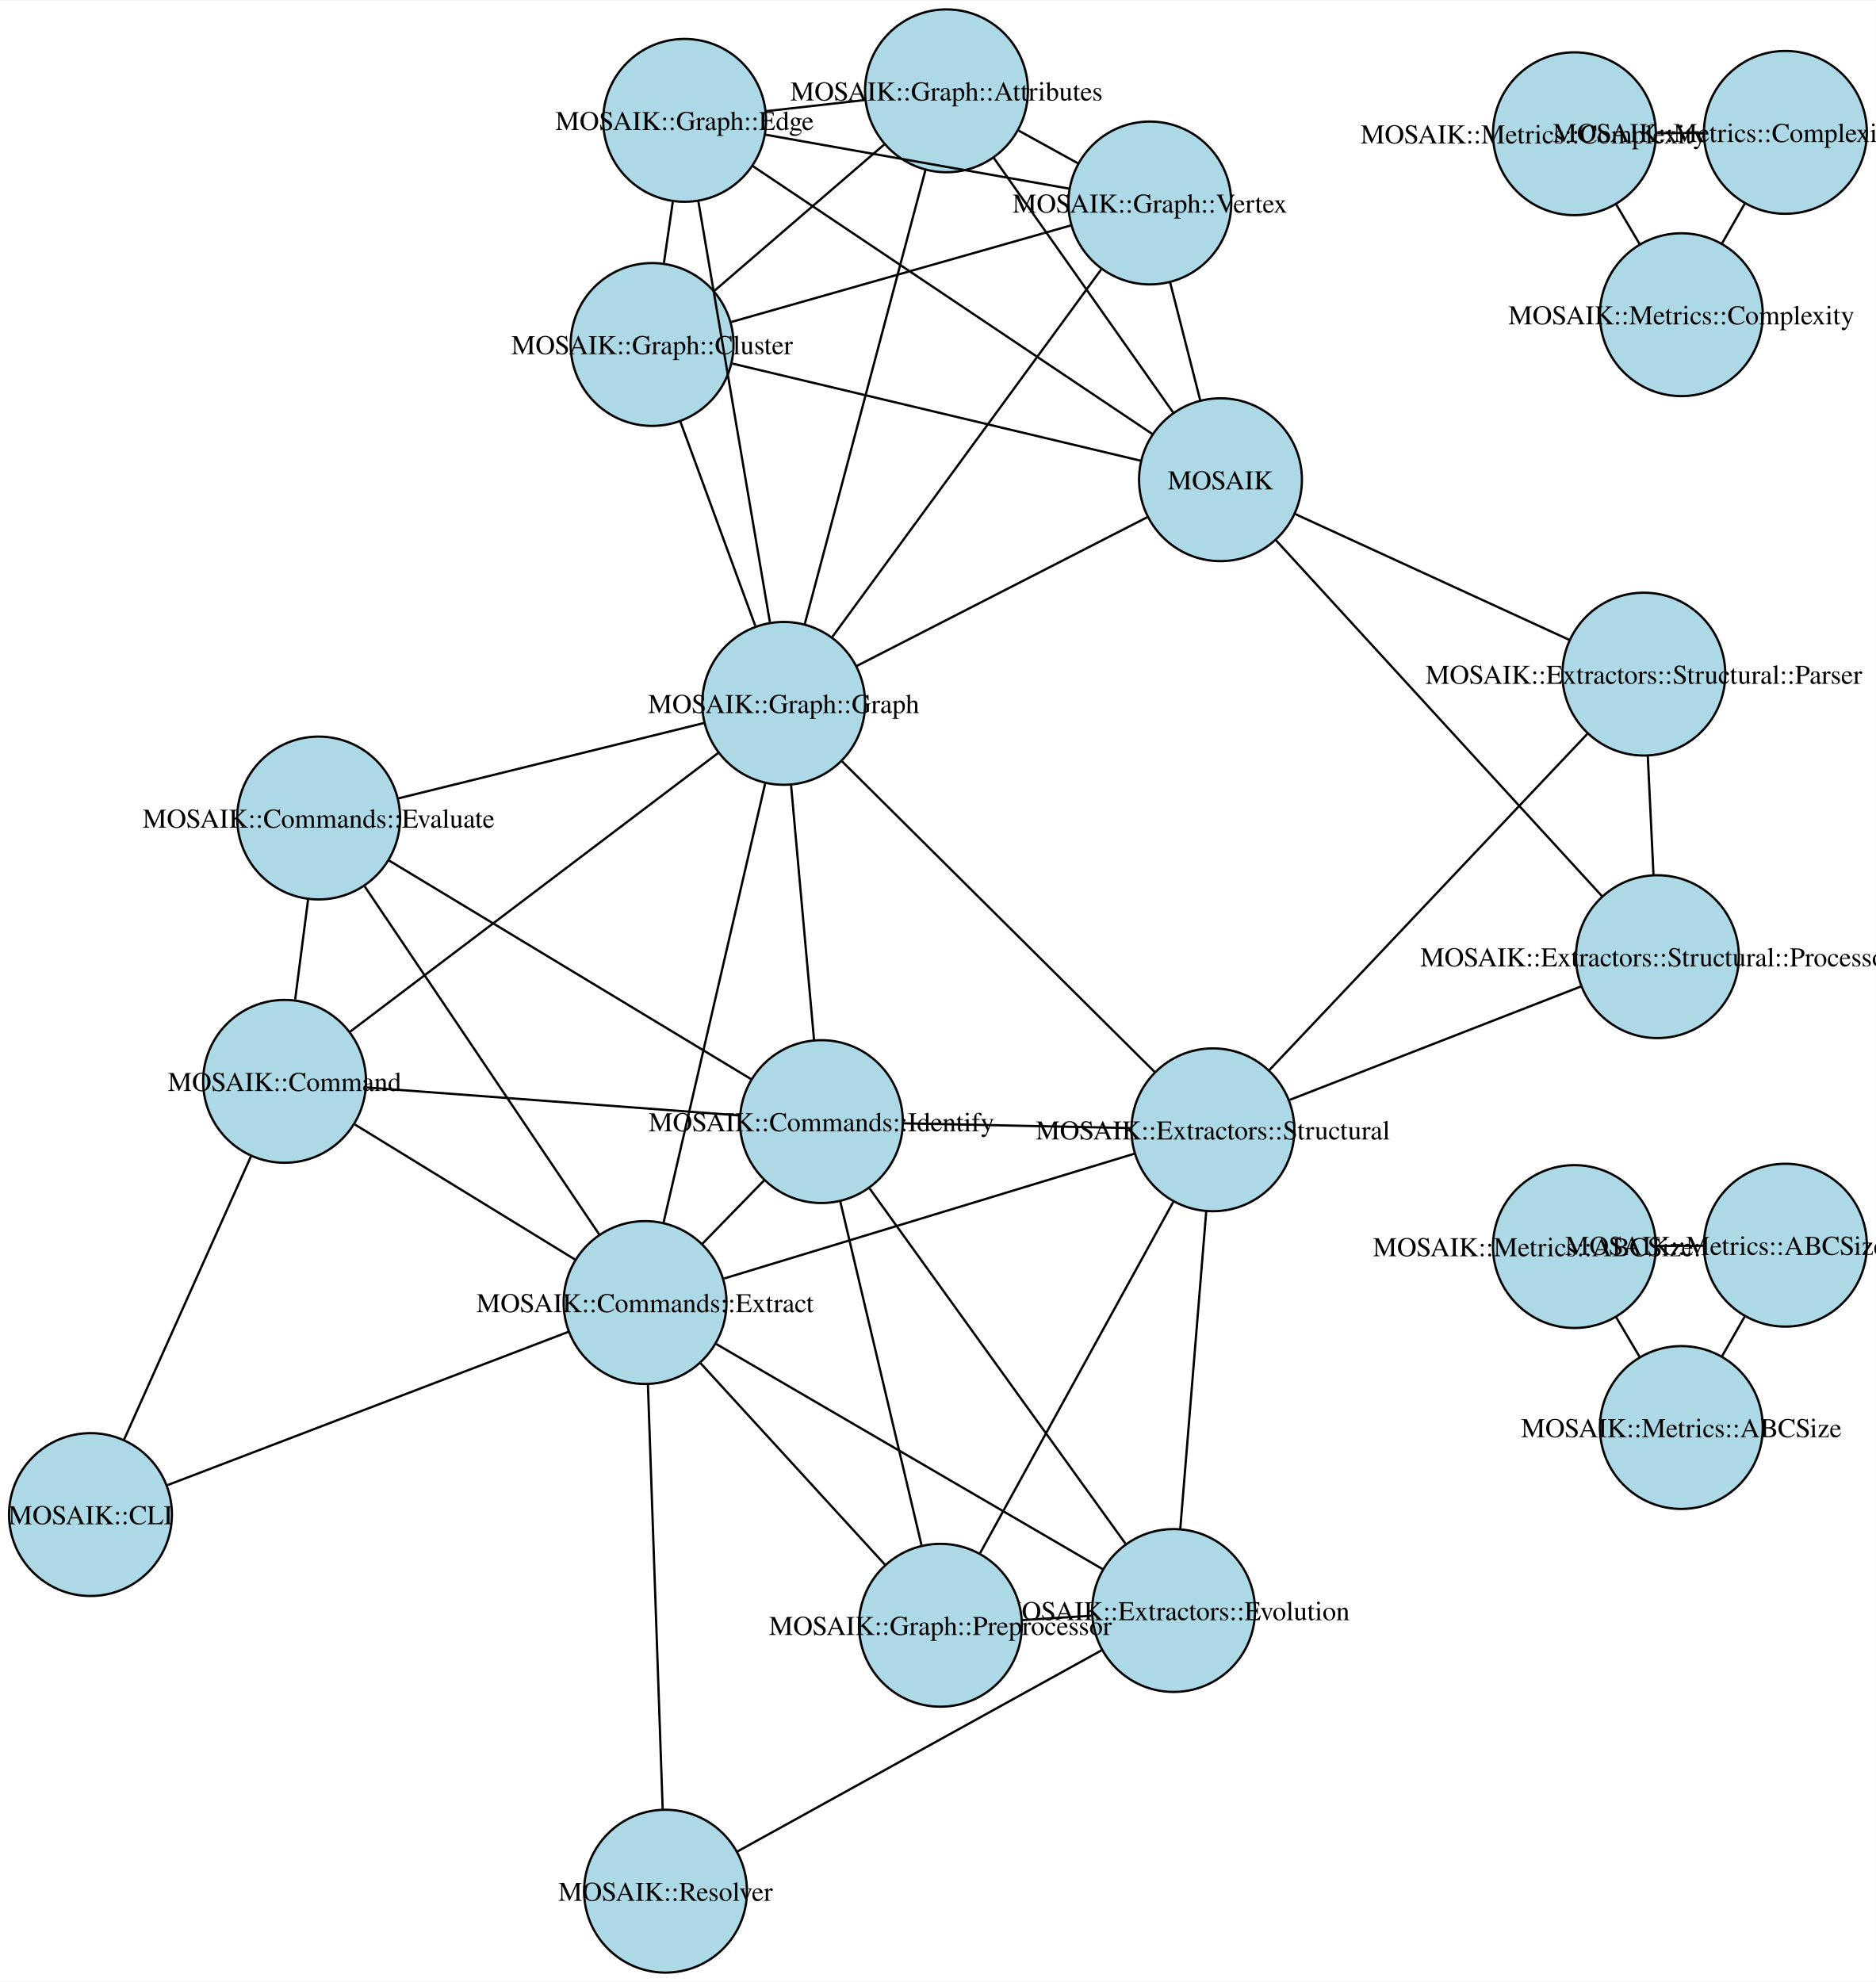
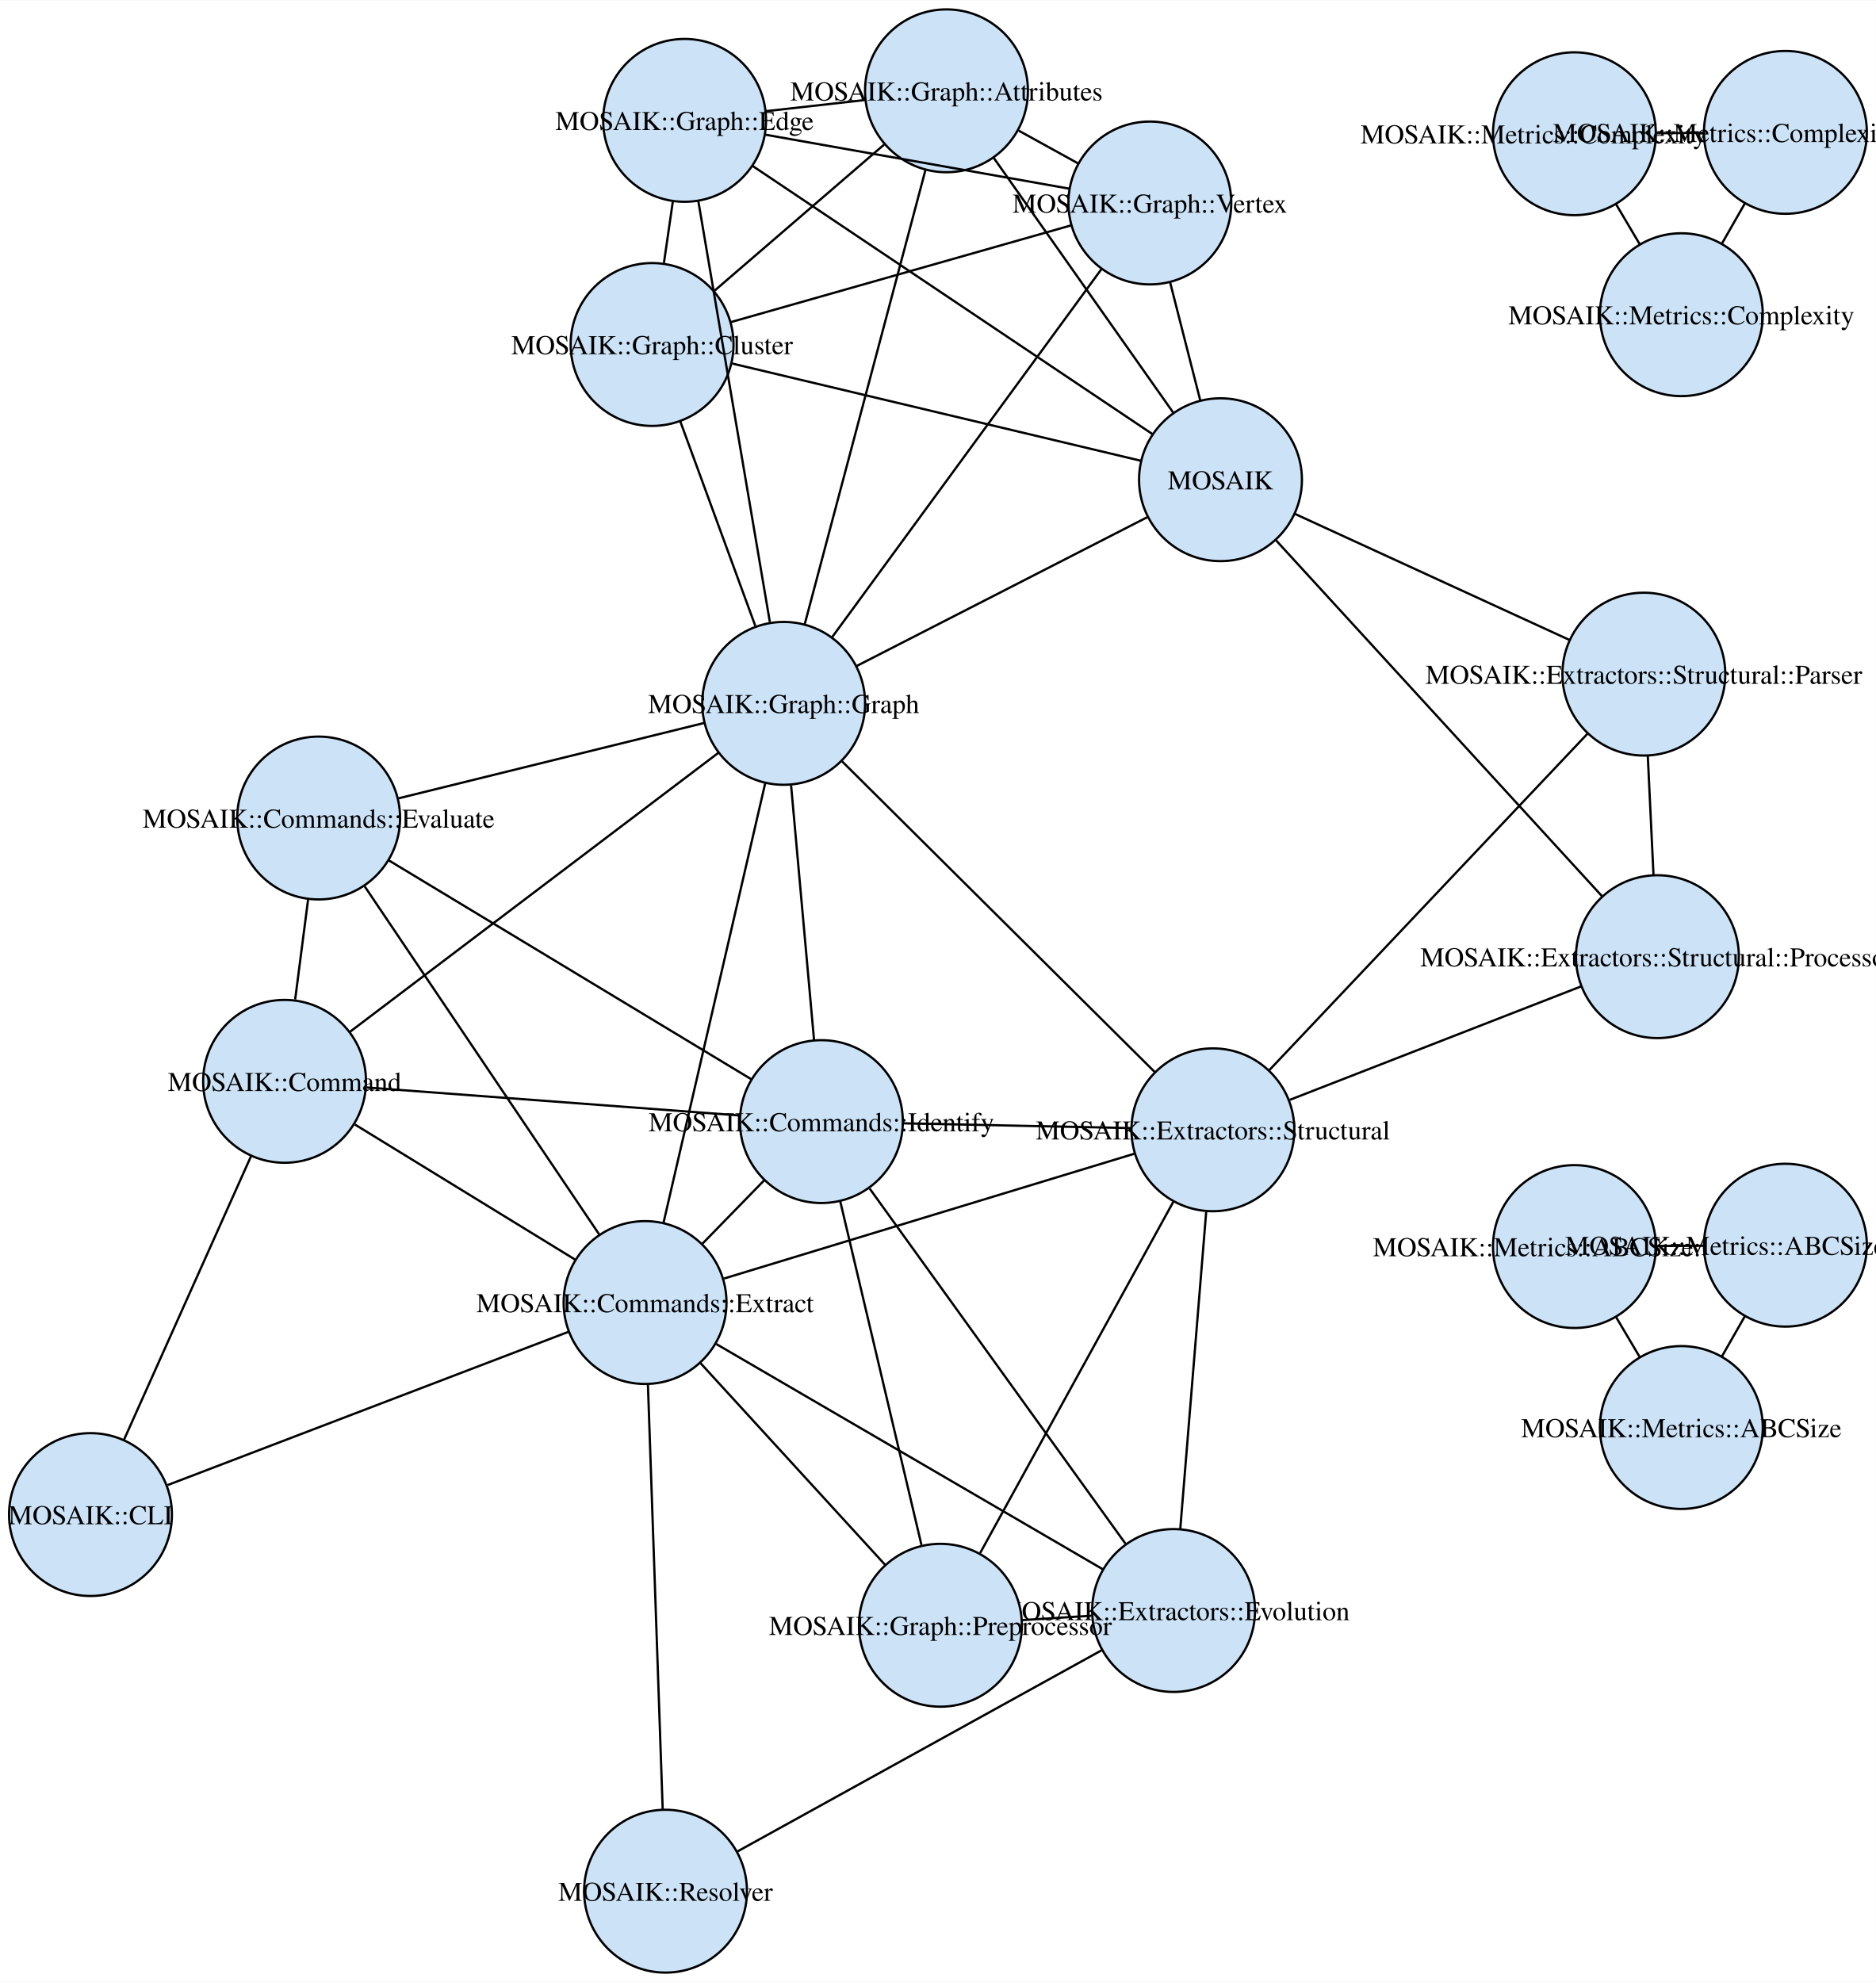
<svg xmlns="http://www.w3.org/2000/svg" width="829pt" height="876pt" viewBox="0.00 0.00 829.27 875.98">
  <g id="graph0" class="graph" transform="scale(1 1) rotate(0) translate(4 871.98)">
    <polygon fill="white" stroke="none" points="-4,4 -4,-871.98 825.27,-871.98 825.27,4 -4,4" />
    <g id="node2" class="node">
-       <ellipse fill="lightblue" stroke="black" cx="535.54" cy="-660.04" rx="36" ry="36" />
+       <ellipse fill="#CCE3F7" stroke="black" cx="535.54" cy="-660.04" rx="36" ry="36" />
      <text text-anchor="middle" x="535.54" y="-655.77" font-family="Times,serif" font-size="12.00">MOSAIK</text>
    </g>
    <g id="node4" class="node">
-       <ellipse fill="lightblue" stroke="black" cx="359.11" cy="-376.25" rx="36" ry="36" />
+       <ellipse fill="#CCE3F7" stroke="black" cx="359.11" cy="-376.25" rx="36" ry="36" />
      <text text-anchor="middle" x="359.11" y="-371.98" font-family="Times,serif" font-size="12.00">MOSAIK::Commands::Identify</text>
    </g>
    <g id="node9" class="node">
-       <ellipse fill="lightblue" stroke="black" cx="342.44" cy="-561.16" rx="36" ry="36" />
+       <ellipse fill="#CCE3F7" stroke="black" cx="342.44" cy="-561.16" rx="36" ry="36" />
      <text text-anchor="middle" x="342.44" y="-556.89" font-family="Times,serif" font-size="12.00">MOSAIK::Graph::Graph</text>
    </g>
    <g id="edge20" class="edge">
      <path fill="none" stroke="black" d="M355.86,-412.34C352.93,-444.82 348.65,-492.3 345.72,-524.85" />
    </g>
    <g id="node10" class="node">
-       <ellipse fill="lightblue" stroke="black" cx="514.81" cy="-160.09" rx="36" ry="36" />
+       <ellipse fill="#CCE3F7" stroke="black" cx="514.81" cy="-160.09" rx="36" ry="36" />
      <text text-anchor="middle" x="514.81" y="-155.82" font-family="Times,serif" font-size="12.00">MOSAIK::Extractors::Evolution</text>
    </g>
    <g id="edge18" class="edge">
      <path fill="none" stroke="black" d="M380.44,-346.65C410.17,-305.37 463.77,-230.96 493.5,-189.69" />
    </g>
    <g id="node11" class="node">
-       <ellipse fill="lightblue" stroke="black" cx="532.18" cy="-372.62" rx="36" ry="36" />
+       <ellipse fill="#CCE3F7" stroke="black" cx="532.18" cy="-372.62" rx="36" ry="36" />
      <text text-anchor="middle" x="532.18" y="-368.35" font-family="Times,serif" font-size="12.00">MOSAIK::Extractors::Structural</text>
    </g>
    <g id="edge19" class="edge">
      <path fill="none" stroke="black" d="M395.39,-375.49C424.93,-374.87 466.42,-374 495.95,-373.38" />
    </g>
    <g id="node12" class="node">
-       <ellipse fill="lightblue" stroke="black" cx="411.73" cy="-153.57" rx="36" ry="36" />
+       <ellipse fill="#CCE3F7" stroke="black" cx="411.73" cy="-153.57" rx="36" ry="36" />
      <text text-anchor="middle" x="411.73" y="-149.29" font-family="Times,serif" font-size="12.00">MOSAIK::Graph::Preprocessor</text>
    </g>
    <g id="edge21" class="edge">
      <path fill="none" stroke="black" d="M367.45,-340.97C377.27,-299.39 393.5,-230.72 403.35,-189.06" />
    </g>
    <g id="node5" class="node">
-       <ellipse fill="lightblue" stroke="black" cx="36" cy="-202.51" rx="36" ry="36" />
+       <ellipse fill="#CCE3F7" stroke="black" cx="36" cy="-202.51" rx="36" ry="36" />
      <text text-anchor="middle" x="36" y="-198.24" font-family="Times,serif" font-size="12.00">MOSAIK::CLI</text>
    </g>
    <g id="node6" class="node">
-       <ellipse fill="lightblue" stroke="black" cx="121.8" cy="-394.05" rx="36" ry="36" />
+       <ellipse fill="#CCE3F7" stroke="black" cx="121.8" cy="-394.05" rx="36" ry="36" />
      <text text-anchor="middle" x="121.8" y="-389.78" font-family="Times,serif" font-size="12.00">MOSAIK::Command</text>
    </g>
    <g id="edge3" class="edge">
      <path fill="none" stroke="black" d="M50.75,-235.44C66.46,-270.52 91.2,-325.75 106.95,-360.91" />
    </g>
    <g id="node7" class="node">
-       <ellipse fill="lightblue" stroke="black" cx="281.16" cy="-296.25" rx="36" ry="36" />
+       <ellipse fill="#CCE3F7" stroke="black" cx="281.16" cy="-296.25" rx="36" ry="36" />
      <text text-anchor="middle" x="281.16" y="-291.98" font-family="Times,serif" font-size="12.00">MOSAIK::Commands::Extract</text>
    </g>
    <g id="edge4" class="edge">
      <path fill="none" stroke="black" d="M70.09,-215.55C116.93,-233.46 200.68,-265.48 247.36,-283.33" />
    </g>
    <g id="edge7" class="edge">
      <path fill="none" stroke="black" d="M158.1,-391.33C202.76,-387.98 278.15,-382.32 322.82,-378.97" />
    </g>
    <g id="edge6" class="edge">
      <path fill="none" stroke="black" d="M152.9,-374.96C180.98,-357.73 222.08,-332.51 250.14,-315.29" />
    </g>
    <g id="node8" class="node">
-       <ellipse fill="lightblue" stroke="black" cx="136.86" cy="-510.47" rx="36" ry="36" />
+       <ellipse fill="#CCE3F7" stroke="black" cx="136.86" cy="-510.47" rx="36" ry="36" />
      <text text-anchor="middle" x="136.86" y="-506.19" font-family="Times,serif" font-size="12.00">MOSAIK::Commands::Evaluate</text>
    </g>
    <g id="edge5" class="edge">
      <path fill="none" stroke="black" d="M126.48,-430.25C128.29,-444.27 130.37,-460.28 132.18,-474.29" />
    </g>
    <g id="edge8" class="edge">
      <path fill="none" stroke="black" d="M150.64,-415.9C192.93,-447.93 271.3,-507.28 313.59,-539.31" />
    </g>
    <g id="edge12" class="edge">
      <path fill="none" stroke="black" d="M306.26,-322C315.07,-331.05 324.97,-341.21 333.8,-350.27" />
    </g>
    <g id="edge15" class="edge">
      <path fill="none" stroke="black" d="M289.36,-331.7C301.11,-382.46 322.58,-475.28 334.29,-525.92" />
    </g>
    <g id="edge13" class="edge">
      <path fill="none" stroke="black" d="M312.68,-277.89C357.39,-251.83 438.78,-204.4 483.43,-178.38" />
    </g>
    <g id="edge14" class="edge">
      <path fill="none" stroke="black" d="M316.07,-306.87C364.02,-321.46 449.77,-347.55 497.57,-362.09" />
    </g>
    <g id="edge16" class="edge">
      <path fill="none" stroke="black" d="M305.72,-269.41C329.07,-243.9 363.98,-205.76 387.28,-180.29" />
    </g>
    <g id="node13" class="node">
-       <ellipse fill="lightblue" stroke="black" cx="290.21" cy="-36" rx="36" ry="36" />
+       <ellipse fill="#CCE3F7" stroke="black" cx="290.21" cy="-36" rx="36" ry="36" />
      <text text-anchor="middle" x="290.21" y="-31.73" font-family="Times,serif" font-size="12.00">MOSAIK::Resolver</text>
    </g>
    <g id="edge17" class="edge">
      <path fill="none" stroke="black" d="M282.43,-259.79C284.16,-210.13 287.23,-121.75 288.95,-72.21" />
    </g>
    <g id="edge10" class="edge">
      <path fill="none" stroke="black" d="M167.76,-491.81C210.11,-466.24 285.72,-420.57 328.12,-394.97" />
    </g>
    <g id="edge9" class="edge">
      <path fill="none" stroke="black" d="M157.23,-480.23C184.73,-439.4 233.45,-367.08 260.9,-326.34" />
    </g>
    <g id="edge11" class="edge">
      <path fill="none" stroke="black" d="M172.2,-519.18C209.97,-528.5 269.5,-543.17 307.22,-552.48" />
    </g>
    <g id="edge45" class="edge">
      <path fill="none" stroke="black" d="M374.76,-577.71C410.41,-595.97 467.43,-625.16 503.11,-643.44" />
    </g>
    <g id="node19" class="node">
-       <ellipse fill="lightblue" stroke="black" cx="504.31" cy="-782.39" rx="36" ry="36" />
+       <ellipse fill="#CCE3F7" stroke="black" cx="504.31" cy="-782.39" rx="36" ry="36" />
      <text text-anchor="middle" x="504.31" y="-778.12" font-family="Times,serif" font-size="12.00">MOSAIK::Graph::Vertex</text>
    </g>
    <g id="edge44" class="edge">
      <path fill="none" stroke="black" d="M363.94,-590.54C394.98,-632.97 452.03,-710.94 482.98,-753.25" />
    </g>
    <g id="edge22" class="edge">
      <path fill="none" stroke="black" d="M517.76,-196.15C520.95,-235.23 526.02,-297.24 529.22,-336.39" />
    </g>
    <g id="edge23" class="edge">
      <path fill="none" stroke="black" d="M478.47,-157.79C468.62,-157.17 457.95,-156.49 448.09,-155.87" />
    </g>
    <g id="edge24" class="edge">
      <path fill="none" stroke="black" d="M483.11,-142.58C440.42,-118.99 364.9,-77.27 322.11,-53.63" />
    </g>
    <g id="edge30" class="edge">
      <path fill="none" stroke="black" d="M506.59,-398.05C470.38,-434.03 404.56,-499.44 368.23,-535.54" />
    </g>
    <g id="edge31" class="edge">
      <path fill="none" stroke="black" d="M514.67,-340.77C491.83,-299.24 452.11,-227.01 429.27,-185.46" />
    </g>
    <g id="node14" class="node">
-       <ellipse fill="lightblue" stroke="black" cx="722.69" cy="-574.09" rx="36" ry="36" />
+       <ellipse fill="#CCE3F7" stroke="black" cx="722.69" cy="-574.09" rx="36" ry="36" />
      <text text-anchor="middle" x="722.69" y="-569.81" font-family="Times,serif" font-size="12.00">MOSAIK::Extractors::Structural::Parser</text>
    </g>
    <g id="edge27" class="edge">
      <path fill="none" stroke="black" d="M689.66,-589.26C655.56,-604.92 602.65,-629.22 568.55,-644.88" />
    </g>
    <g id="edge26" class="edge">
      <path fill="none" stroke="black" d="M697.79,-547.75C661.28,-509.14 593.61,-437.58 557.09,-398.97" />
    </g>
    <g id="node15" class="node">
-       <ellipse fill="lightblue" stroke="black" cx="728.69" cy="-449.17" rx="36" ry="36" />
+       <ellipse fill="#CCE3F7" stroke="black" cx="728.69" cy="-449.17" rx="36" ry="36" />
      <text text-anchor="middle" x="728.69" y="-444.89" font-family="Times,serif" font-size="12.00">MOSAIK::Extractors::Structural::Processor</text>
    </g>
    <g id="edge25" class="edge">
      <path fill="none" stroke="black" d="M724.43,-537.95C725.22,-521.38 726.16,-501.78 726.96,-485.22" />
    </g>
    <g id="edge29" class="edge">
      <path fill="none" stroke="black" d="M704.23,-475.87C667.18,-516.33 597.22,-592.7 560.11,-633.22" />
    </g>
    <g id="edge28" class="edge">
      <path fill="none" stroke="black" d="M694.91,-436.01C658.92,-421.99 602.26,-399.92 566.18,-385.87" />
    </g>
    <g id="node16" class="node">
-       <ellipse fill="lightblue" stroke="black" cx="414.41" cy="-831.98" rx="36" ry="36" />
+       <ellipse fill="#CCE3F7" stroke="black" cx="414.41" cy="-831.98" rx="36" ry="36" />
      <text text-anchor="middle" x="414.41" y="-827.7" font-family="Times,serif" font-size="12.00">MOSAIK::Graph::Attributes</text>
    </g>
    <g id="edge36" class="edge">
      <path fill="none" stroke="black" d="M435.24,-802.42C457.42,-770.93 492.34,-721.36 514.58,-689.79" />
    </g>
    <g id="edge34" class="edge">
      <path fill="none" stroke="black" d="M405.08,-796.85C391.27,-744.9 365.56,-648.14 351.76,-596.23" />
    </g>
    <g id="node17" class="node">
-       <ellipse fill="lightblue" stroke="black" cx="284.27" cy="-719.83" rx="36" ry="36" />
+       <ellipse fill="#CCE3F7" stroke="black" cx="284.27" cy="-719.83" rx="36" ry="36" />
      <text text-anchor="middle" x="284.27" y="-715.55" font-family="Times,serif" font-size="12.00">MOSAIK::Graph::Cluster</text>
    </g>
    <g id="edge32" class="edge">
      <path fill="none" stroke="black" d="M386.81,-808.19C364.73,-789.16 333.91,-762.6 311.83,-743.58" />
    </g>
    <g id="node18" class="node">
-       <ellipse fill="lightblue" stroke="black" cx="298.64" cy="-818.92" rx="36" ry="36" />
+       <ellipse fill="#CCE3F7" stroke="black" cx="298.64" cy="-818.92" rx="36" ry="36" />
      <text text-anchor="middle" x="298.64" y="-814.64" font-family="Times,serif" font-size="12.00">MOSAIK::Graph::Edge</text>
    </g>
    <g id="edge33" class="edge">
      <path fill="none" stroke="black" d="M378.42,-827.92C364.48,-826.35 348.55,-824.55 334.61,-822.98" />
    </g>
    <g id="edge35" class="edge">
      <path fill="none" stroke="black" d="M446.36,-814.36C454.84,-809.68 463.99,-804.63 472.46,-799.96" />
    </g>
    <g id="edge40" class="edge">
      <path fill="none" stroke="black" d="M319.74,-711.39C367.63,-699.99 452.46,-679.81 500.25,-668.44" />
    </g>
    <g id="edge38" class="edge">
      <path fill="none" stroke="black" d="M296.75,-685.79C306.53,-659.11 320.08,-622.15 329.89,-595.42" />
    </g>
    <g id="edge37" class="edge">
      <path fill="none" stroke="black" d="M289.5,-755.88C290.78,-764.74 292.16,-774.21 293.44,-783.06" />
    </g>
    <g id="edge39" class="edge">
      <path fill="none" stroke="black" d="M319.14,-729.74C360.22,-741.42 428.08,-760.72 469.24,-772.42" />
    </g>
    <g id="edge43" class="edge">
      <path fill="none" stroke="black" d="M328.64,-798.8C374.08,-768.32 459.88,-710.78 505.4,-680.25" />
    </g>
    <g id="edge41" class="edge">
      <path fill="none" stroke="black" d="M304.73,-783.08C313.07,-733.97 327.98,-646.28 336.33,-597.11" />
    </g>
    <g id="edge42" class="edge">
      <path fill="none" stroke="black" d="M334.46,-812.56C372.1,-805.87 430.94,-795.42 468.55,-788.74" />
    </g>
    <g id="edge46" class="edge">
      <path fill="none" stroke="black" d="M513.26,-747.33C517.44,-730.95 522.4,-711.49 526.59,-695.11" />
    </g>
    <g id="node22" class="node">
-       <ellipse fill="lightblue" stroke="black" cx="692" cy="-321" rx="36" ry="36" />
+       <ellipse fill="#CCE3F7" stroke="black" cx="692" cy="-321" rx="36" ry="36" />
      <text text-anchor="middle" x="692" y="-316.73" font-family="Times,serif" font-size="12.00">MOSAIK::Metrics::ABCSize::Parser</text>
    </g>
    <g id="node23" class="node">
-       <ellipse fill="lightblue" stroke="black" cx="785.27" cy="-321.61" rx="36" ry="36" />
+       <ellipse fill="#CCE3F7" stroke="black" cx="785.27" cy="-321.61" rx="36" ry="36" />
      <text text-anchor="middle" x="785.27" y="-317.34" font-family="Times,serif" font-size="12.00">MOSAIK::Metrics::ABCSize::Processor</text>
    </g>
    <g id="edge48" class="edge">
      <path fill="none" stroke="black" d="M728.33,-321.24C735.08,-321.28 742.13,-321.33 748.89,-321.37" />
    </g>
    <g id="node24" class="node">
-       <ellipse fill="lightblue" stroke="black" cx="739.27" cy="-241" rx="36" ry="36" />
+       <ellipse fill="#CCE3F7" stroke="black" cx="739.27" cy="-241" rx="36" ry="36" />
      <text text-anchor="middle" x="739.27" y="-236.72" font-family="Times,serif" font-size="12.00">MOSAIK::Metrics::ABCSize</text>
    </g>
    <g id="edge49" class="edge">
      <path fill="none" stroke="black" d="M710.41,-289.84C713.83,-284.05 717.41,-278 720.83,-272.21" />
    </g>
    <g id="edge50" class="edge">
      <path fill="none" stroke="black" d="M767.35,-290.21C764.02,-284.38 760.54,-278.28 757.21,-272.44" />
    </g>
    <g id="node27" class="node">
-       <ellipse fill="lightblue" stroke="black" cx="692" cy="-813" rx="36" ry="36" />
+       <ellipse fill="#CCE3F7" stroke="black" cx="692" cy="-813" rx="36" ry="36" />
      <text text-anchor="middle" x="692" y="-808.73" font-family="Times,serif" font-size="12.00">MOSAIK::Metrics::Complexity::Parser</text>
    </g>
    <g id="node28" class="node">
-       <ellipse fill="lightblue" stroke="black" cx="785.27" cy="-813.61" rx="36" ry="36" />
+       <ellipse fill="#CCE3F7" stroke="black" cx="785.27" cy="-813.61" rx="36" ry="36" />
      <text text-anchor="middle" x="785.27" y="-809.34" font-family="Times,serif" font-size="12.00">MOSAIK::Metrics::Complexity::Processor</text>
    </g>
    <g id="edge52" class="edge">
      <path fill="none" stroke="black" d="M728.33,-813.24C735.08,-813.28 742.13,-813.33 748.89,-813.37" />
    </g>
    <g id="node29" class="node">
-       <ellipse fill="lightblue" stroke="black" cx="739.27" cy="-733" rx="36" ry="36" />
+       <ellipse fill="#CCE3F7" stroke="black" cx="739.27" cy="-733" rx="36" ry="36" />
      <text text-anchor="middle" x="739.27" y="-728.73" font-family="Times,serif" font-size="12.00">MOSAIK::Metrics::Complexity</text>
    </g>
    <g id="edge53" class="edge">
      <path fill="none" stroke="black" d="M710.41,-781.84C713.83,-776.05 717.41,-770 720.83,-764.21" />
    </g>
    <g id="edge54" class="edge">
      <path fill="none" stroke="black" d="M767.35,-782.21C764.02,-776.38 760.54,-770.28 757.21,-764.44" />
    </g>
  </g>
</svg>
